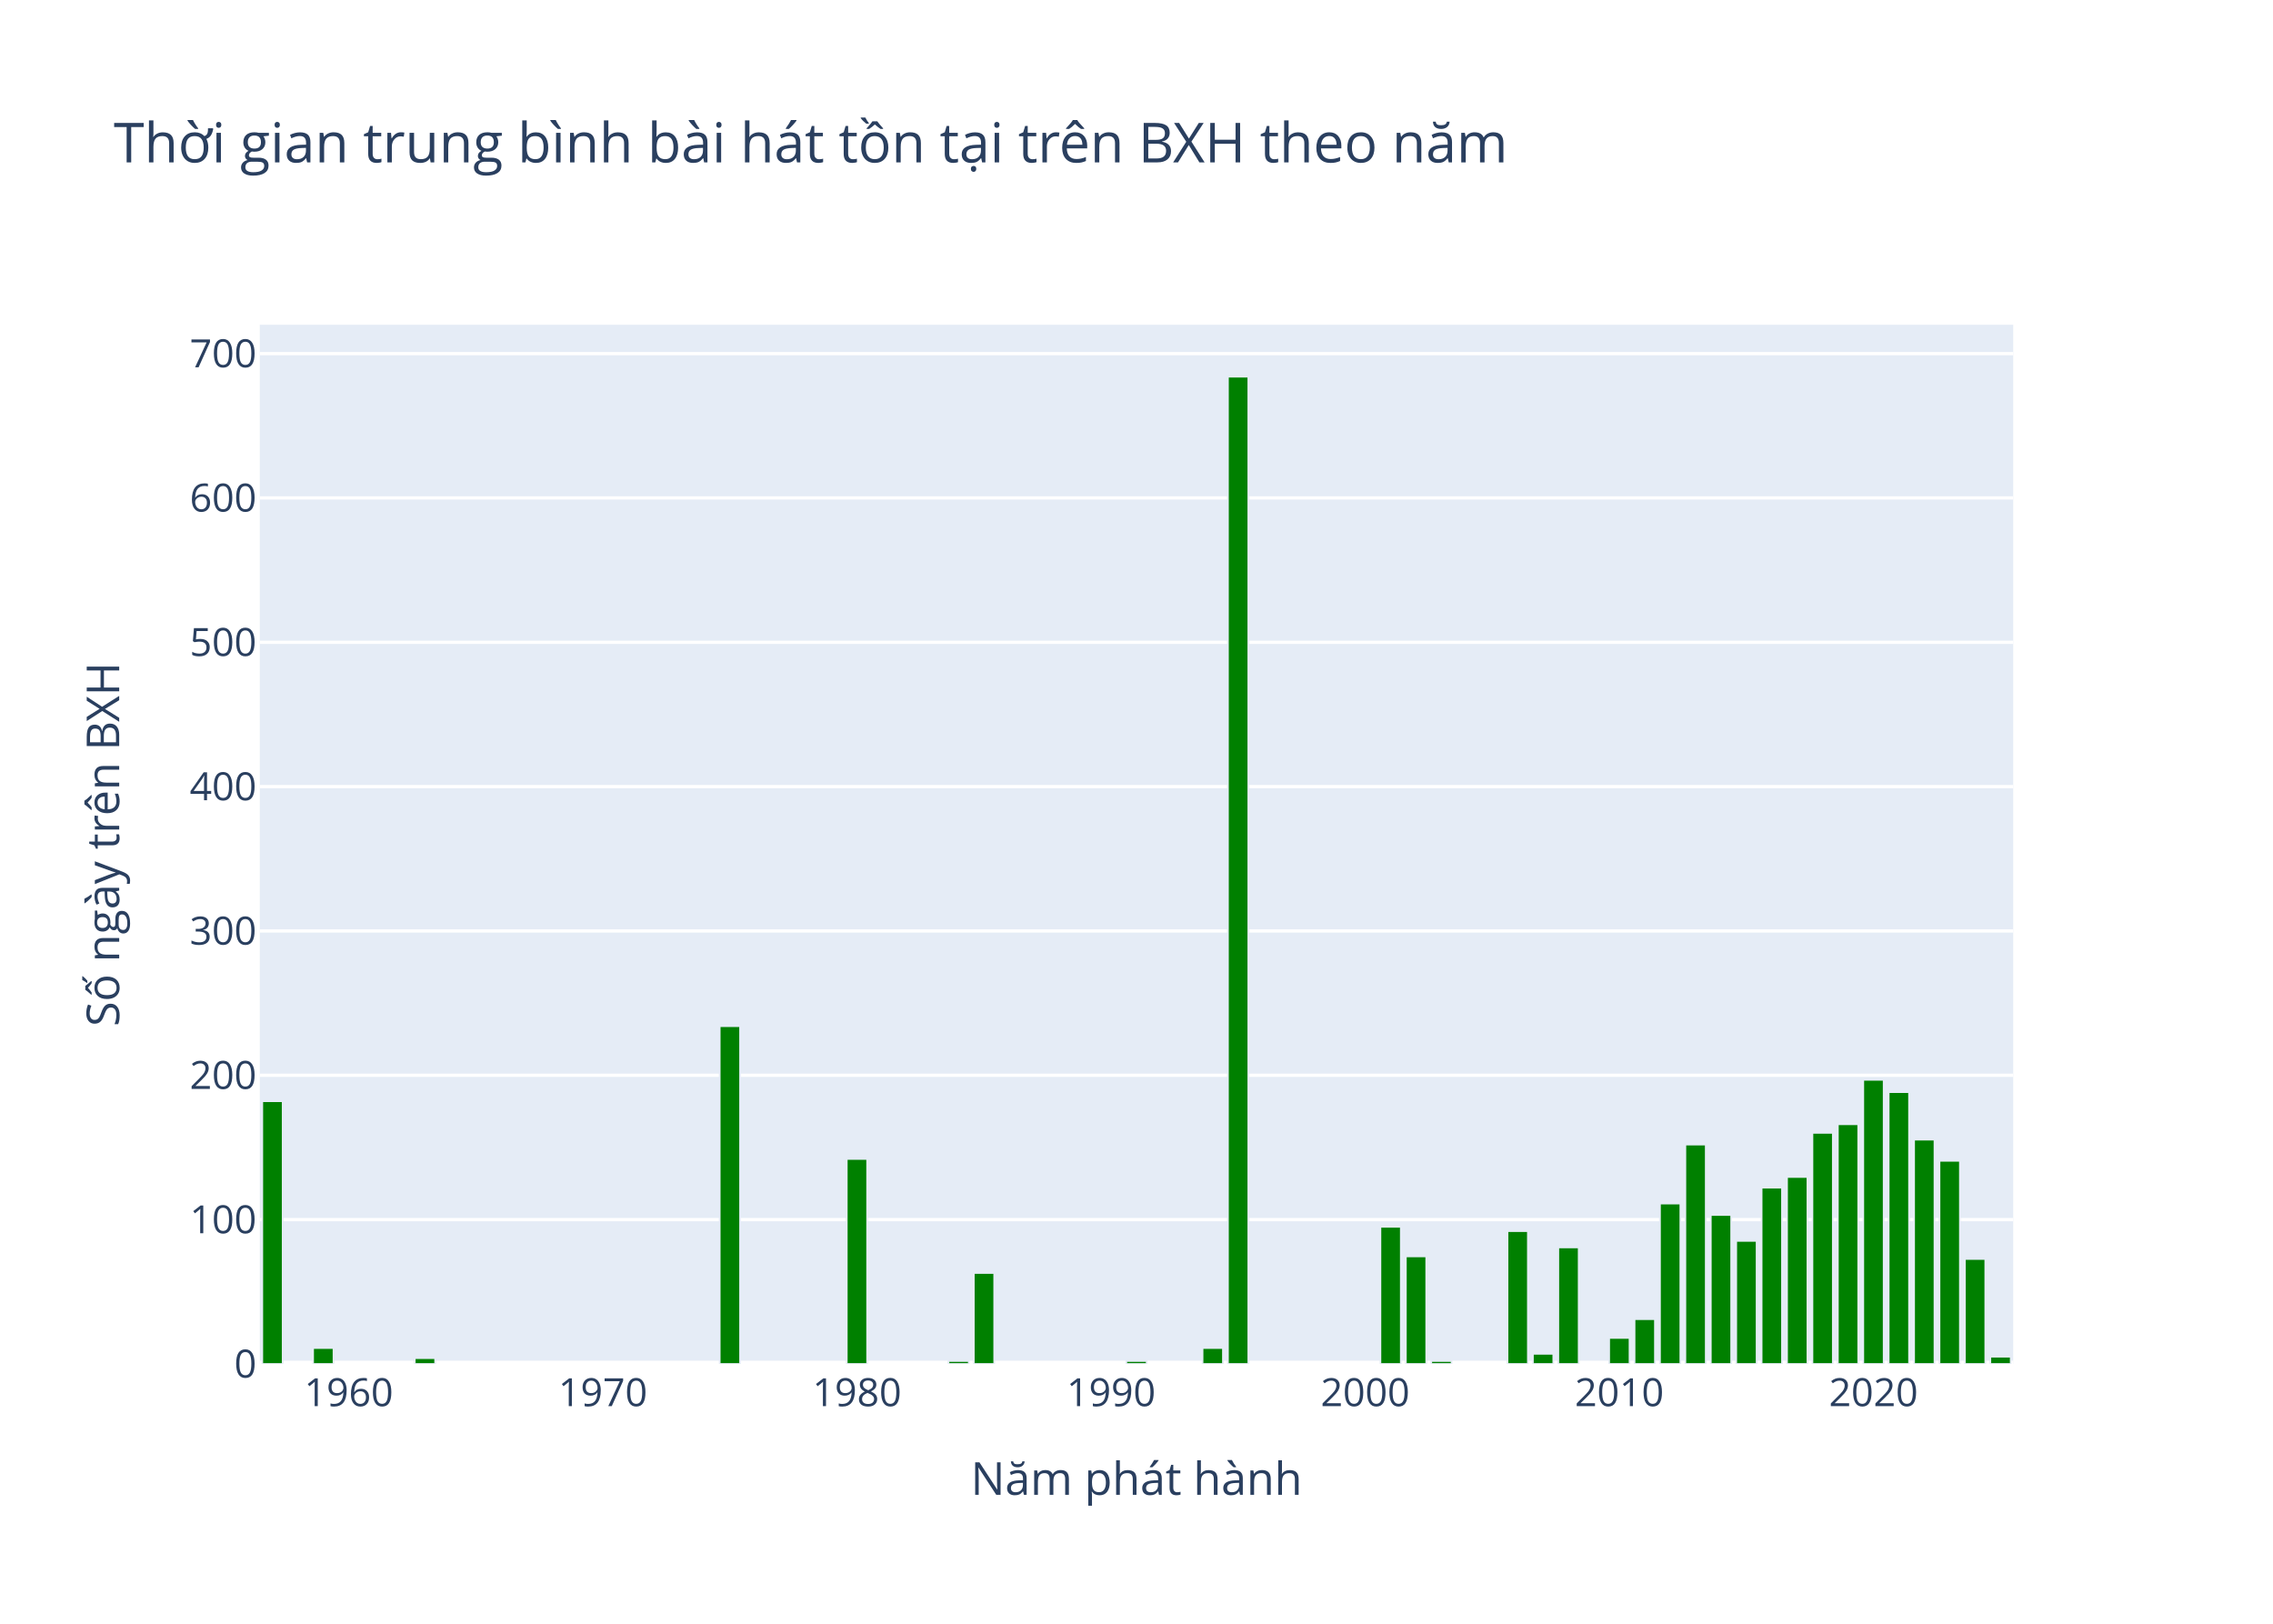
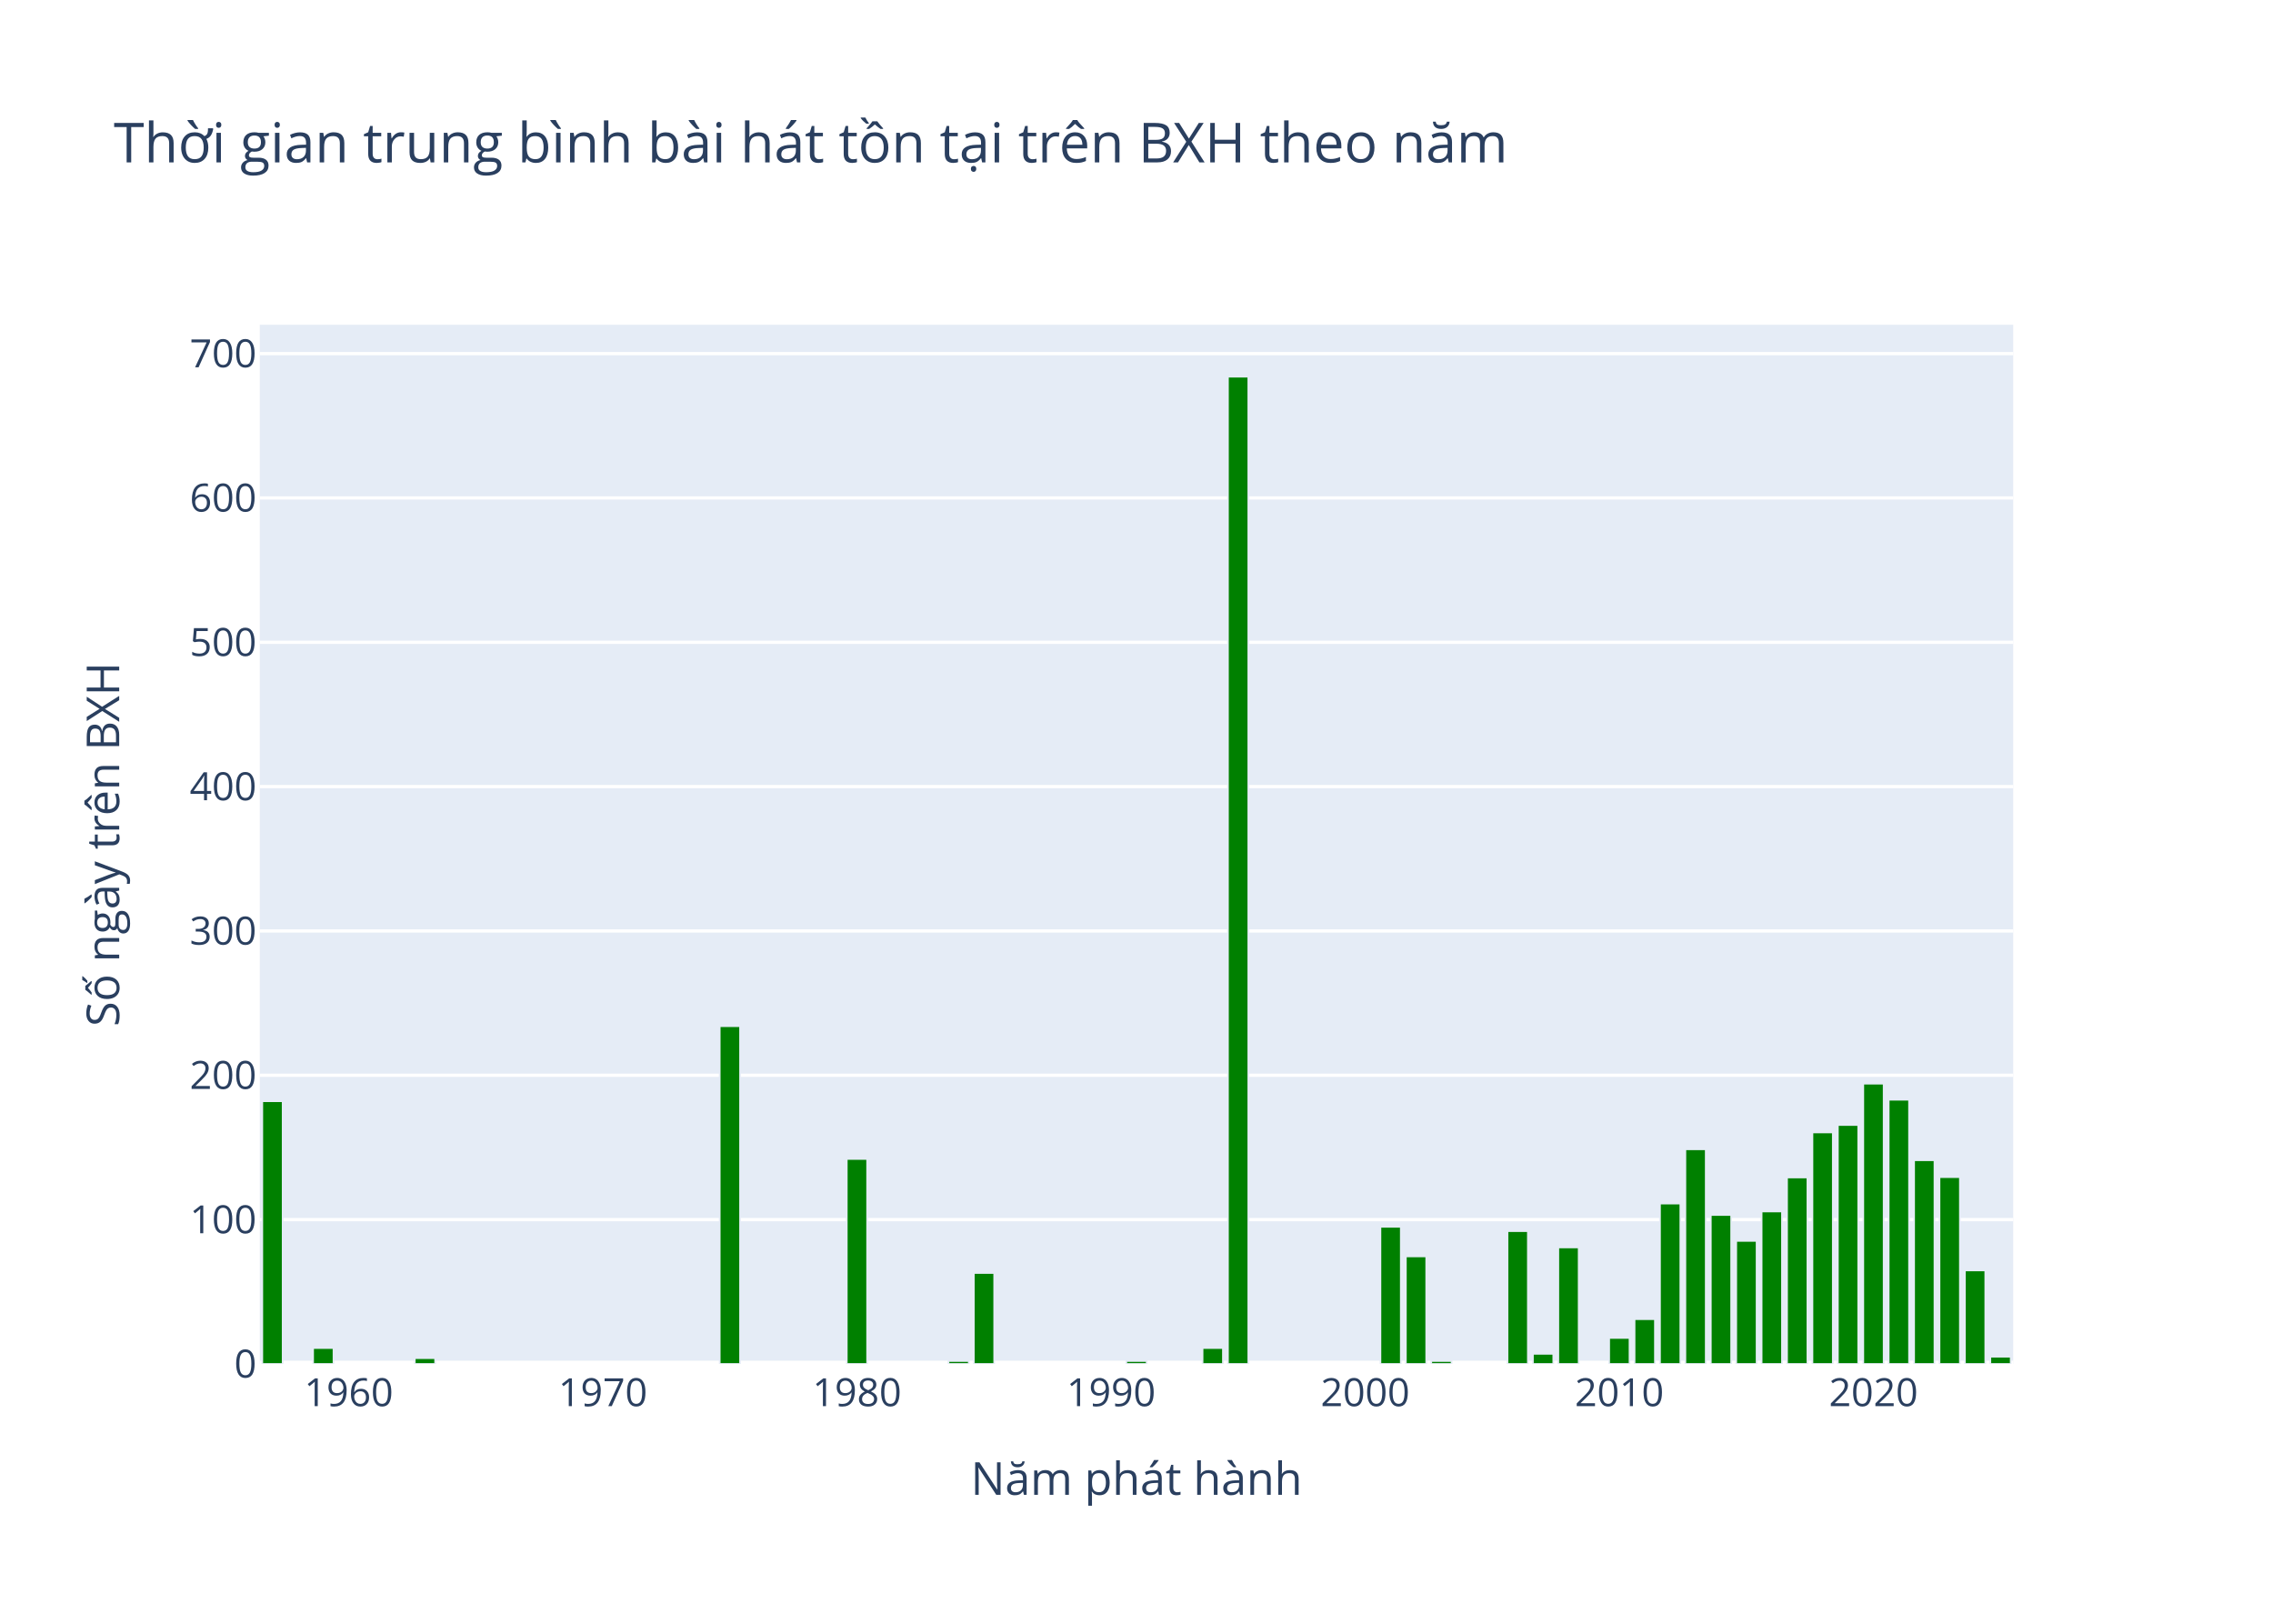
<svg xmlns="http://www.w3.org/2000/svg" class="main-svg" width="700" height="500" style="" viewBox="0 0 700 500">
  <rect x="0" y="0" width="700" height="500" style="fill: rgb(255, 255, 255); fill-opacity: 1;" />
-   <defs id="defs-73ad46">
+   <defs id="defs-250f6b">
    <g class="clips">
-       <clipPath id="clip73ad46xyplot" class="plotclip">
+       <clipPath id="clip250f6bxyplot" class="plotclip">
        <rect width="540" height="320" />
      </clipPath>
-       <clipPath class="axesclip" id="clip73ad46x">
+       <clipPath class="axesclip" id="clip250f6bx">
        <rect x="80" y="0" width="540" height="500" />
      </clipPath>
-       <clipPath class="axesclip" id="clip73ad46y">
+       <clipPath class="axesclip" id="clip250f6by">
        <rect x="0" y="100" width="700" height="320" />
      </clipPath>
-       <clipPath class="axesclip" id="clip73ad46xy">
+       <clipPath class="axesclip" id="clip250f6bxy">
        <rect x="80" y="100" width="540" height="320" />
      </clipPath>
    </g>
    <g class="gradients" />
    <g class="patterns" />
  </defs>
  <g class="bglayer">
    <rect class="bg" x="80" y="100" width="540" height="320" style="fill: rgb(229, 236, 246); fill-opacity: 1; stroke-width: 0;" />
  </g>
  <g class="layer-below">
    <g class="imagelayer" />
    <g class="shapelayer" />
  </g>
  <g class="cartesianlayer">
    <g class="subplot xy">
      <g class="layer-subplot">
        <g class="shapelayer" />
        <g class="imagelayer" />
      </g>
      <g class="minor-gridlayer">
        <g class="x" />
        <g class="y" />
      </g>
      <g class="gridlayer">
        <g class="x" />
        <g class="y">
          <path class="ygrid crisp" transform="translate(0,375.56)" d="M80,0h540" style="stroke: rgb(255, 255, 255); stroke-opacity: 1; stroke-width: 1px;" />
          <path class="ygrid crisp" transform="translate(0,331.11)" d="M80,0h540" style="stroke: rgb(255, 255, 255); stroke-opacity: 1; stroke-width: 1px;" />
          <path class="ygrid crisp" transform="translate(0,286.67)" d="M80,0h540" style="stroke: rgb(255, 255, 255); stroke-opacity: 1; stroke-width: 1px;" />
          <path class="ygrid crisp" transform="translate(0,242.22)" d="M80,0h540" style="stroke: rgb(255, 255, 255); stroke-opacity: 1; stroke-width: 1px;" />
          <path class="ygrid crisp" transform="translate(0,197.78)" d="M80,0h540" style="stroke: rgb(255, 255, 255); stroke-opacity: 1; stroke-width: 1px;" />
          <path class="ygrid crisp" transform="translate(0,153.33)" d="M80,0h540" style="stroke: rgb(255, 255, 255); stroke-opacity: 1; stroke-width: 1px;" />
          <path class="ygrid crisp" transform="translate(0,108.89)" d="M80,0h540" style="stroke: rgb(255, 255, 255); stroke-opacity: 1; stroke-width: 1px;" />
        </g>
      </g>
      <g class="zerolinelayer">
        <path class="yzl zl crisp" transform="translate(0,420)" d="M80,0h540" style="stroke: rgb(255, 255, 255); stroke-opacity: 1; stroke-width: 2px;" />
      </g>
      <g class="layer-between">
        <g class="shapelayer" />
        <g class="imagelayer" />
      </g>
      <path class="xlines-below" />
      <path class="ylines-below" />
      <g class="overlines-below" />
      <g class="xaxislayer-below" />
      <g class="yaxislayer-below" />
      <g class="overaxes-below" />
      <g class="overplot">
-         <g class="xy" transform="translate(80,100)" clip-path="url(#clip73ad46xyplot)">
+         <g class="xy" transform="translate(80,100)" clip-path="url(#clip250f6bxyplot)">
          <g class="barlayer mlayer">
            <g class="trace bars" style="opacity: 1;">
              <g class="points">
                <g class="point">
                  <path d="M0.78,320V239.11H7.04V320Z" style="vector-effect: none; opacity: 1; stroke-width: 0.5px; fill: rgb(0, 128, 0); fill-opacity: 1; stroke: rgb(229, 236, 246); stroke-opacity: 1;" />
                </g>
                <g class="point">
                  <path d="M16.43,320V315.11H22.7V320Z" style="vector-effect: none; opacity: 1; stroke-width: 0.5px; fill: rgb(0, 128, 0); fill-opacity: 1; stroke: rgb(229, 236, 246); stroke-opacity: 1;" />
                </g>
                <g class="point">
                  <path d="M47.74,320V318.22H54V320Z" style="vector-effect: none; opacity: 1; stroke-width: 0.5px; fill: rgb(0, 128, 0); fill-opacity: 1; stroke: rgb(229, 236, 246); stroke-opacity: 1;" />
                </g>
                <g class="point">
                  <path d="M141.65,320V216H147.91V320Z" style="vector-effect: none; opacity: 1; stroke-width: 0.5px; fill: rgb(0, 128, 0); fill-opacity: 1; stroke: rgb(229, 236, 246); stroke-opacity: 1;" />
                </g>
                <g class="point">
                  <path d="M180.78,320V256.89H187.04V320Z" style="vector-effect: none; opacity: 1; stroke-width: 0.5px; fill: rgb(0, 128, 0); fill-opacity: 1; stroke: rgb(229, 236, 246); stroke-opacity: 1;" />
                </g>
                <g class="point">
                  <path d="M212.09,320V319.11H218.35V320Z" style="vector-effect: none; opacity: 1; stroke-width: 0.5px; fill: rgb(0, 128, 0); fill-opacity: 1; stroke: rgb(229, 236, 246); stroke-opacity: 1;" />
                </g>
                <g class="point">
                  <path d="M219.91,320V292H226.17V320Z" style="vector-effect: none; opacity: 1; stroke-width: 0.5px; fill: rgb(0, 128, 0); fill-opacity: 1; stroke: rgb(229, 236, 246); stroke-opacity: 1;" />
                </g>
                <g class="point">
                  <path d="M266.87,320V319.11H273.13V320Z" style="vector-effect: none; opacity: 1; stroke-width: 0.5px; fill: rgb(0, 128, 0); fill-opacity: 1; stroke: rgb(229, 236, 246); stroke-opacity: 1;" />
                </g>
                <g class="point">
                  <path d="M290.35,320V315.11H296.61V320Z" style="vector-effect: none; opacity: 1; stroke-width: 0.5px; fill: rgb(0, 128, 0); fill-opacity: 1; stroke: rgb(229, 236, 246); stroke-opacity: 1;" />
                </g>
                <g class="point">
                  <path d="M298.17,320V16H304.43V320Z" style="vector-effect: none; opacity: 1; stroke-width: 0.5px; fill: rgb(0, 128, 0); fill-opacity: 1; stroke: rgb(229, 236, 246); stroke-opacity: 1;" />
                </g>
                <g class="point">
                  <path d="M345.13,320V277.78H351.39V320Z" style="vector-effect: none; opacity: 1; stroke-width: 0.5px; fill: rgb(0, 128, 0); fill-opacity: 1; stroke: rgb(229, 236, 246); stroke-opacity: 1;" />
                </g>
                <g class="point">
                  <path d="M352.96,320V286.89H359.22V320Z" style="vector-effect: none; opacity: 1; stroke-width: 0.5px; fill: rgb(0, 128, 0); fill-opacity: 1; stroke: rgb(229, 236, 246); stroke-opacity: 1;" />
                </g>
                <g class="point">
                  <path d="M360.78,320V319.11H367.04V320Z" style="vector-effect: none; opacity: 1; stroke-width: 0.5px; fill: rgb(0, 128, 0); fill-opacity: 1; stroke: rgb(229, 236, 246); stroke-opacity: 1;" />
                </g>
                <g class="point">
                  <path d="M384.26,320V279.11H390.52V320Z" style="vector-effect: none; opacity: 1; stroke-width: 0.5px; fill: rgb(0, 128, 0); fill-opacity: 1; stroke: rgb(229, 236, 246); stroke-opacity: 1;" />
                </g>
                <g class="point">
                  <path d="M392.09,320V316.89H398.35V320Z" style="vector-effect: none; opacity: 1; stroke-width: 0.5px; fill: rgb(0, 128, 0); fill-opacity: 1; stroke: rgb(229, 236, 246); stroke-opacity: 1;" />
                </g>
                <g class="point">
                  <path d="M399.91,320V284.13H406.17V320Z" style="vector-effect: none; opacity: 1; stroke-width: 0.5px; fill: rgb(0, 128, 0); fill-opacity: 1; stroke: rgb(229, 236, 246); stroke-opacity: 1;" />
                </g>
                <g class="point">
                  <path d="M415.57,320V312H421.83V320Z" style="vector-effect: none; opacity: 1; stroke-width: 0.5px; fill: rgb(0, 128, 0); fill-opacity: 1; stroke: rgb(229, 236, 246); stroke-opacity: 1;" />
                </g>
                <g class="point">
                  <path d="M423.39,320V306.22H429.65V320Z" style="vector-effect: none; opacity: 1; stroke-width: 0.5px; fill: rgb(0, 128, 0); fill-opacity: 1; stroke: rgb(229, 236, 246); stroke-opacity: 1;" />
                </g>
                <g class="point">
                  <path d="M431.22,320V270.62H437.48V320Z" style="vector-effect: none; opacity: 1; stroke-width: 0.5px; fill: rgb(0, 128, 0); fill-opacity: 1; stroke: rgb(229, 236, 246); stroke-opacity: 1;" />
                </g>
                <g class="point">
-                   <path d="M439.04,320V252.46H445.3V320Z" style="vector-effect: none; opacity: 1; stroke-width: 0.5px; fill: rgb(0, 128, 0); fill-opacity: 1; stroke: rgb(229, 236, 246); stroke-opacity: 1;" />
+                   <path d="M439.04,320V253.91H445.3V320Z" style="vector-effect: none; opacity: 1; stroke-width: 0.5px; fill: rgb(0, 128, 0); fill-opacity: 1; stroke: rgb(229, 236, 246); stroke-opacity: 1;" />
                </g>
                <g class="point">
                  <path d="M446.87,320V274.14H453.13V320Z" style="vector-effect: none; opacity: 1; stroke-width: 0.5px; fill: rgb(0, 128, 0); fill-opacity: 1; stroke: rgb(229, 236, 246); stroke-opacity: 1;" />
                </g>
                <g class="point">
                  <path d="M454.7,320V282.12H460.96V320Z" style="vector-effect: none; opacity: 1; stroke-width: 0.5px; fill: rgb(0, 128, 0); fill-opacity: 1; stroke: rgb(229, 236, 246); stroke-opacity: 1;" />
                </g>
                <g class="point">
-                   <path d="M462.52,320V265.73H468.78V320Z" style="vector-effect: none; opacity: 1; stroke-width: 0.5px; fill: rgb(0, 128, 0); fill-opacity: 1; stroke: rgb(229, 236, 246); stroke-opacity: 1;" />
-                 </g>
-                 <g class="point">
-                   <path d="M470.35,320V262.44H476.61V320Z" style="vector-effect: none; opacity: 1; stroke-width: 0.5px; fill: rgb(0, 128, 0); fill-opacity: 1; stroke: rgb(229, 236, 246); stroke-opacity: 1;" />
-                 </g>
-                 <g class="point">
-                   <path d="M478.17,320V248.85H484.43V320Z" style="vector-effect: none; opacity: 1; stroke-width: 0.5px; fill: rgb(0, 128, 0); fill-opacity: 1; stroke: rgb(229, 236, 246); stroke-opacity: 1;" />
-                 </g>
-                 <g class="point">
-                   <path d="M486,320V246.2H492.26V320Z" style="vector-effect: none; opacity: 1; stroke-width: 0.5px; fill: rgb(0, 128, 0); fill-opacity: 1; stroke: rgb(229, 236, 246); stroke-opacity: 1;" />
-                 </g>
-                 <g class="point">
-                   <path d="M493.83,320V232.52H500.09V320Z" style="vector-effect: none; opacity: 1; stroke-width: 0.5px; fill: rgb(0, 128, 0); fill-opacity: 1; stroke: rgb(229, 236, 246); stroke-opacity: 1;" />
-                 </g>
-                 <g class="point">
-                   <path d="M501.65,320V236.31H507.91V320Z" style="vector-effect: none; opacity: 1; stroke-width: 0.5px; fill: rgb(0, 128, 0); fill-opacity: 1; stroke: rgb(229, 236, 246); stroke-opacity: 1;" />
-                 </g>
-                 <g class="point">
-                   <path d="M509.48,320V250.94H515.74V320Z" style="vector-effect: none; opacity: 1; stroke-width: 0.5px; fill: rgb(0, 128, 0); fill-opacity: 1; stroke: rgb(229, 236, 246); stroke-opacity: 1;" />
-                 </g>
-                 <g class="point">
-                   <path d="M517.3,320V257.46H523.57V320Z" style="vector-effect: none; opacity: 1; stroke-width: 0.5px; fill: rgb(0, 128, 0); fill-opacity: 1; stroke: rgb(229, 236, 246); stroke-opacity: 1;" />
-                 </g>
-                 <g class="point">
-                   <path d="M525.13,320V287.69H531.39V320Z" style="vector-effect: none; opacity: 1; stroke-width: 0.5px; fill: rgb(0, 128, 0); fill-opacity: 1; stroke: rgb(229, 236, 246); stroke-opacity: 1;" />
+                   <path d="M462.52,320V273.06H468.78V320Z" style="vector-effect: none; opacity: 1; stroke-width: 0.5px; fill: rgb(0, 128, 0); fill-opacity: 1; stroke: rgb(229, 236, 246); stroke-opacity: 1;" />
+                 </g>
+                 <g class="point">
+                   <path d="M470.35,320V262.59H476.61V320Z" style="vector-effect: none; opacity: 1; stroke-width: 0.5px; fill: rgb(0, 128, 0); fill-opacity: 1; stroke: rgb(229, 236, 246); stroke-opacity: 1;" />
+                 </g>
+                 <g class="point">
+                   <path d="M478.17,320V248.72H484.43V320Z" style="vector-effect: none; opacity: 1; stroke-width: 0.5px; fill: rgb(0, 128, 0); fill-opacity: 1; stroke: rgb(229, 236, 246); stroke-opacity: 1;" />
+                 </g>
+                 <g class="point">
+                   <path d="M486,320V246.43H492.26V320Z" style="vector-effect: none; opacity: 1; stroke-width: 0.5px; fill: rgb(0, 128, 0); fill-opacity: 1; stroke: rgb(229, 236, 246); stroke-opacity: 1;" />
+                 </g>
+                 <g class="point">
+                   <path d="M493.83,320V233.7H500.09V320Z" style="vector-effect: none; opacity: 1; stroke-width: 0.5px; fill: rgb(0, 128, 0); fill-opacity: 1; stroke: rgb(229, 236, 246); stroke-opacity: 1;" />
+                 </g>
+                 <g class="point">
+                   <path d="M501.65,320V238.65H507.91V320Z" style="vector-effect: none; opacity: 1; stroke-width: 0.5px; fill: rgb(0, 128, 0); fill-opacity: 1; stroke: rgb(229, 236, 246); stroke-opacity: 1;" />
+                 </g>
+                 <g class="point">
+                   <path d="M509.48,320V257.28H515.74V320Z" style="vector-effect: none; opacity: 1; stroke-width: 0.5px; fill: rgb(0, 128, 0); fill-opacity: 1; stroke: rgb(229, 236, 246); stroke-opacity: 1;" />
+                 </g>
+                 <g class="point">
+                   <path d="M517.3,320V262.48H523.57V320Z" style="vector-effect: none; opacity: 1; stroke-width: 0.5px; fill: rgb(0, 128, 0); fill-opacity: 1; stroke: rgb(229, 236, 246); stroke-opacity: 1;" />
+                 </g>
+                 <g class="point">
+                   <path d="M525.13,320V291.21H531.39V320Z" style="vector-effect: none; opacity: 1; stroke-width: 0.5px; fill: rgb(0, 128, 0); fill-opacity: 1; stroke: rgb(229, 236, 246); stroke-opacity: 1;" />
                </g>
                <g class="point">
                  <path d="M532.96,320V317.78H539.22V320Z" style="vector-effect: none; opacity: 1; stroke-width: 0.5px; fill: rgb(0, 128, 0); fill-opacity: 1; stroke: rgb(229, 236, 246); stroke-opacity: 1;" />
                </g>
              </g>
            </g>
          </g>
        </g>
      </g>
      <path class="xlines-above crisp" d="M0,0" style="fill: none;" />
      <path class="ylines-above crisp" d="M0,0" style="fill: none;" />
      <g class="overlines-above" />
      <g class="xaxislayer-above">
        <g class="xtick">
          <text text-anchor="middle" x="0" y="433" transform="translate(107.39,0)" style="font-family: 'Open Sans', verdana, arial, sans-serif; font-size: 12px; fill: rgb(42, 63, 95); fill-opacity: 1; white-space: pre; opacity: 1;">1960</text>
        </g>
        <g class="xtick">
          <text text-anchor="middle" x="0" y="433" style="font-family: 'Open Sans', verdana, arial, sans-serif; font-size: 12px; fill: rgb(42, 63, 95); fill-opacity: 1; white-space: pre; opacity: 1;" transform="translate(185.65,0)">1970</text>
        </g>
        <g class="xtick">
          <text text-anchor="middle" x="0" y="433" style="font-family: 'Open Sans', verdana, arial, sans-serif; font-size: 12px; fill: rgb(42, 63, 95); fill-opacity: 1; white-space: pre; opacity: 1;" transform="translate(263.91,0)">1980</text>
        </g>
        <g class="xtick">
          <text text-anchor="middle" x="0" y="433" style="font-family: 'Open Sans', verdana, arial, sans-serif; font-size: 12px; fill: rgb(42, 63, 95); fill-opacity: 1; white-space: pre; opacity: 1;" transform="translate(342.17,0)">1990</text>
        </g>
        <g class="xtick">
          <text text-anchor="middle" x="0" y="433" style="font-family: 'Open Sans', verdana, arial, sans-serif; font-size: 12px; fill: rgb(42, 63, 95); fill-opacity: 1; white-space: pre; opacity: 1;" transform="translate(420.43,0)">2000</text>
        </g>
        <g class="xtick">
          <text text-anchor="middle" x="0" y="433" style="font-family: 'Open Sans', verdana, arial, sans-serif; font-size: 12px; fill: rgb(42, 63, 95); fill-opacity: 1; white-space: pre; opacity: 1;" transform="translate(498.7,0)">2010</text>
        </g>
        <g class="xtick">
          <text text-anchor="middle" x="0" y="433" style="font-family: 'Open Sans', verdana, arial, sans-serif; font-size: 12px; fill: rgb(42, 63, 95); fill-opacity: 1; white-space: pre; opacity: 1;" transform="translate(576.96,0)">2020</text>
        </g>
      </g>
      <g class="yaxislayer-above">
        <g class="ytick">
          <text text-anchor="end" x="79" y="4.2" transform="translate(0,420)" style="font-family: 'Open Sans', verdana, arial, sans-serif; font-size: 12px; fill: rgb(42, 63, 95); fill-opacity: 1; white-space: pre; opacity: 1;">0</text>
        </g>
        <g class="ytick">
          <text text-anchor="end" x="79" y="4.2" style="font-family: 'Open Sans', verdana, arial, sans-serif; font-size: 12px; fill: rgb(42, 63, 95); fill-opacity: 1; white-space: pre; opacity: 1;" transform="translate(0,375.56)">100</text>
        </g>
        <g class="ytick">
          <text text-anchor="end" x="79" y="4.2" style="font-family: 'Open Sans', verdana, arial, sans-serif; font-size: 12px; fill: rgb(42, 63, 95); fill-opacity: 1; white-space: pre; opacity: 1;" transform="translate(0,331.11)">200</text>
        </g>
        <g class="ytick">
          <text text-anchor="end" x="79" y="4.2" style="font-family: 'Open Sans', verdana, arial, sans-serif; font-size: 12px; fill: rgb(42, 63, 95); fill-opacity: 1; white-space: pre; opacity: 1;" transform="translate(0,286.67)">300</text>
        </g>
        <g class="ytick">
          <text text-anchor="end" x="79" y="4.2" style="font-family: 'Open Sans', verdana, arial, sans-serif; font-size: 12px; fill: rgb(42, 63, 95); fill-opacity: 1; white-space: pre; opacity: 1;" transform="translate(0,242.22)">400</text>
        </g>
        <g class="ytick">
          <text text-anchor="end" x="79" y="4.2" style="font-family: 'Open Sans', verdana, arial, sans-serif; font-size: 12px; fill: rgb(42, 63, 95); fill-opacity: 1; white-space: pre; opacity: 1;" transform="translate(0,197.78)">500</text>
        </g>
        <g class="ytick">
          <text text-anchor="end" x="79" y="4.2" style="font-family: 'Open Sans', verdana, arial, sans-serif; font-size: 12px; fill: rgb(42, 63, 95); fill-opacity: 1; white-space: pre; opacity: 1;" transform="translate(0,153.33)">600</text>
        </g>
        <g class="ytick">
          <text text-anchor="end" x="79" y="4.2" style="font-family: 'Open Sans', verdana, arial, sans-serif; font-size: 12px; fill: rgb(42, 63, 95); fill-opacity: 1; white-space: pre; opacity: 1;" transform="translate(0,108.89)">700</text>
        </g>
      </g>
      <g class="overaxes-above" />
    </g>
  </g>
  <g class="polarlayer" />
  <g class="smithlayer" />
  <g class="ternarylayer" />
  <g class="geolayer" />
  <g class="funnelarealayer" />
  <g class="pielayer" />
  <g class="iciclelayer" />
  <g class="treemaplayer" />
  <g class="sunburstlayer" />
  <g class="glimages" />
-   <defs id="topdefs-73ad46">
+   <defs id="topdefs-250f6b">
    <g class="clips" />
  </defs>
  <g class="layer-above">
    <g class="imagelayer" />
    <g class="shapelayer" />
  </g>
  <g class="infolayer">
    <g class="g-gtitle">
      <text class="gtitle" x="35" y="50" text-anchor="start" dy="0em" style="opacity: 1; font-family: 'Open Sans', verdana, arial, sans-serif; font-size: 17px; fill: rgb(42, 63, 95); fill-opacity: 1; white-space: pre;">Thời gian trung bình bài hát tồn tại trên BXH theo năm</text>
    </g>
    <g class="g-xtitle">
      <text class="xtitle" x="350" y="460.3" text-anchor="middle" style="opacity: 1; font-family: 'Open Sans', verdana, arial, sans-serif; font-size: 14px; fill: rgb(42, 63, 95); fill-opacity: 1; white-space: pre;">Năm phát hành</text>
    </g>
    <g class="g-ytitle">
      <text class="ytitle" transform="rotate(-90,36.70938,260)" x="36.709" y="260" text-anchor="middle" style="opacity: 1; font-family: 'Open Sans', verdana, arial, sans-serif; font-size: 14px; fill: rgb(42, 63, 95); fill-opacity: 1; white-space: pre;">Số ngày trên BXH</text>
    </g>
  </g>
</svg>
